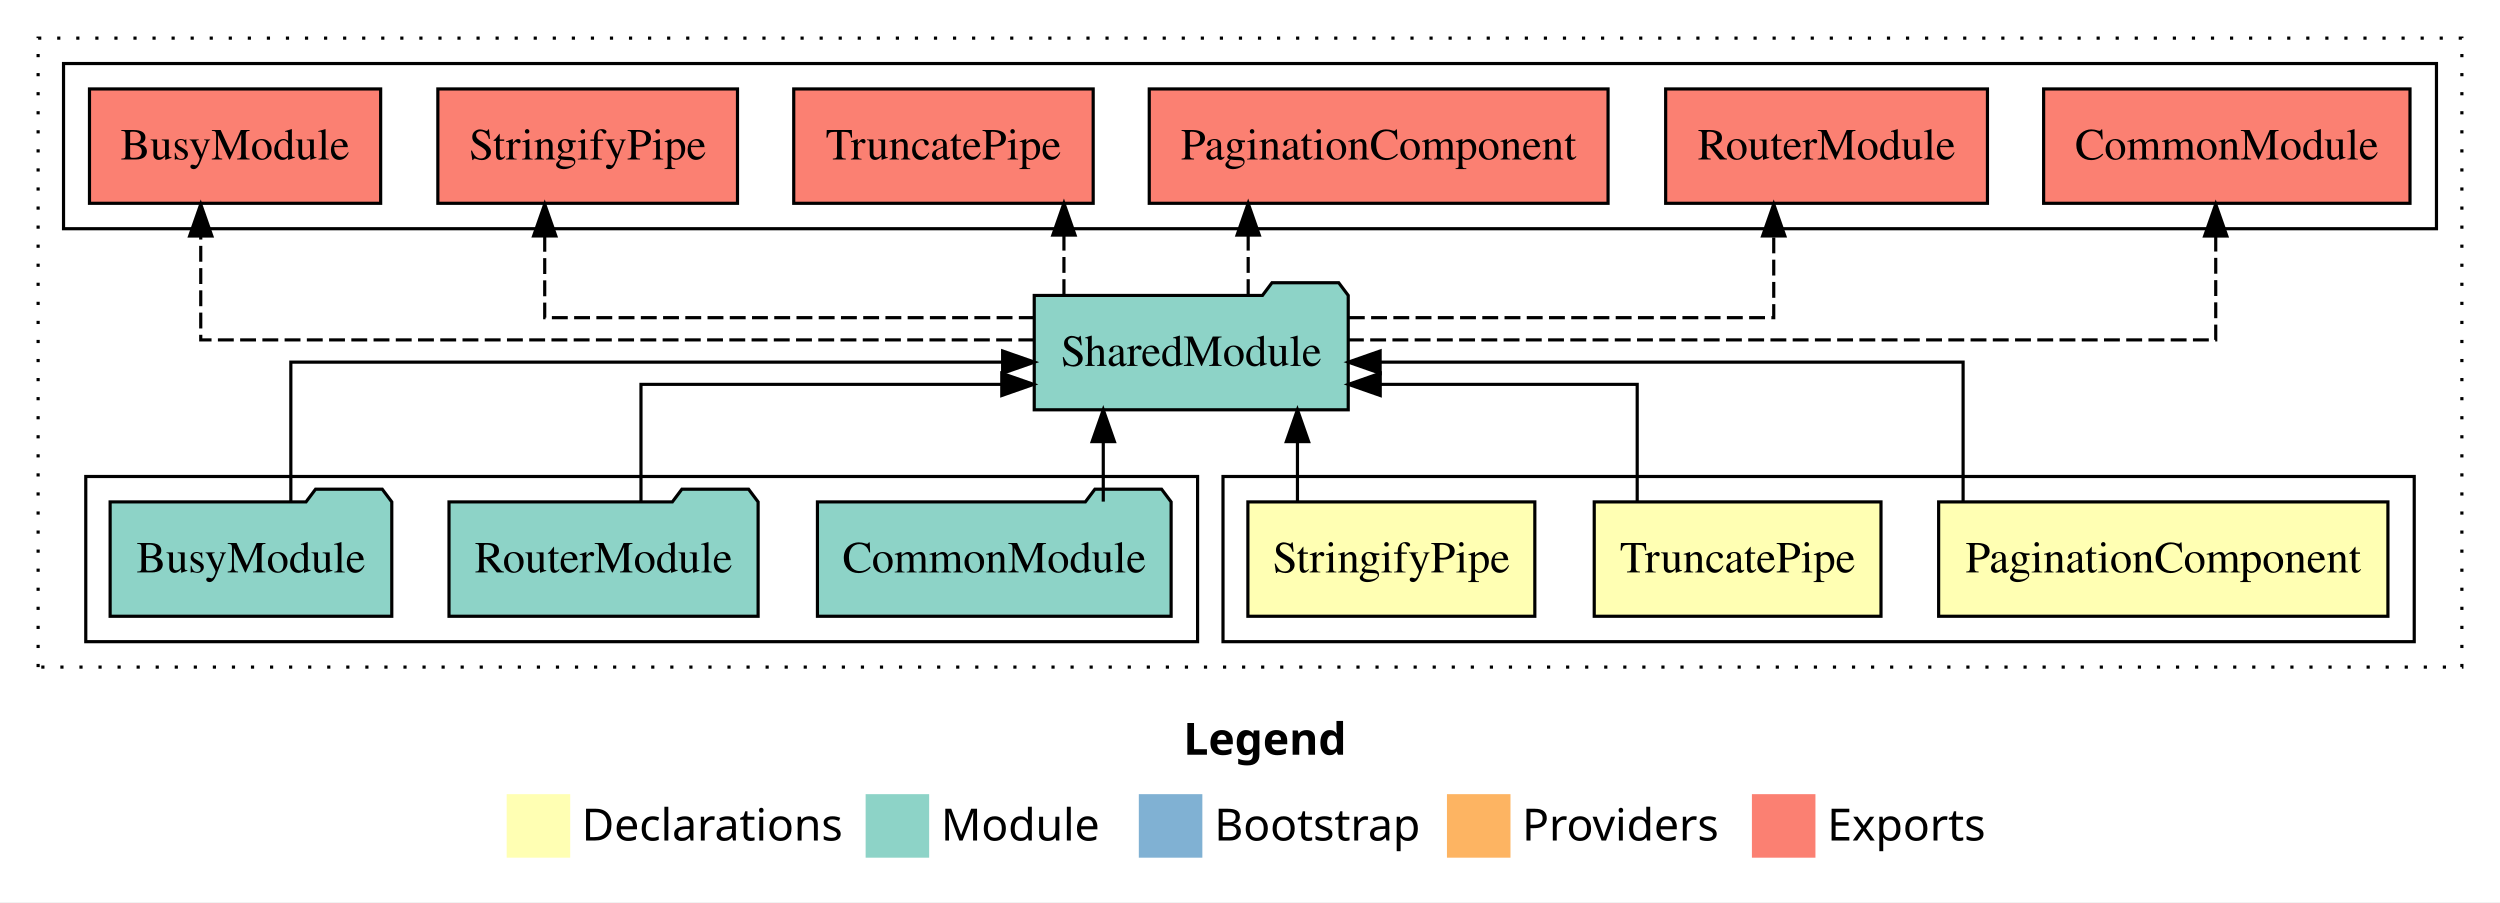
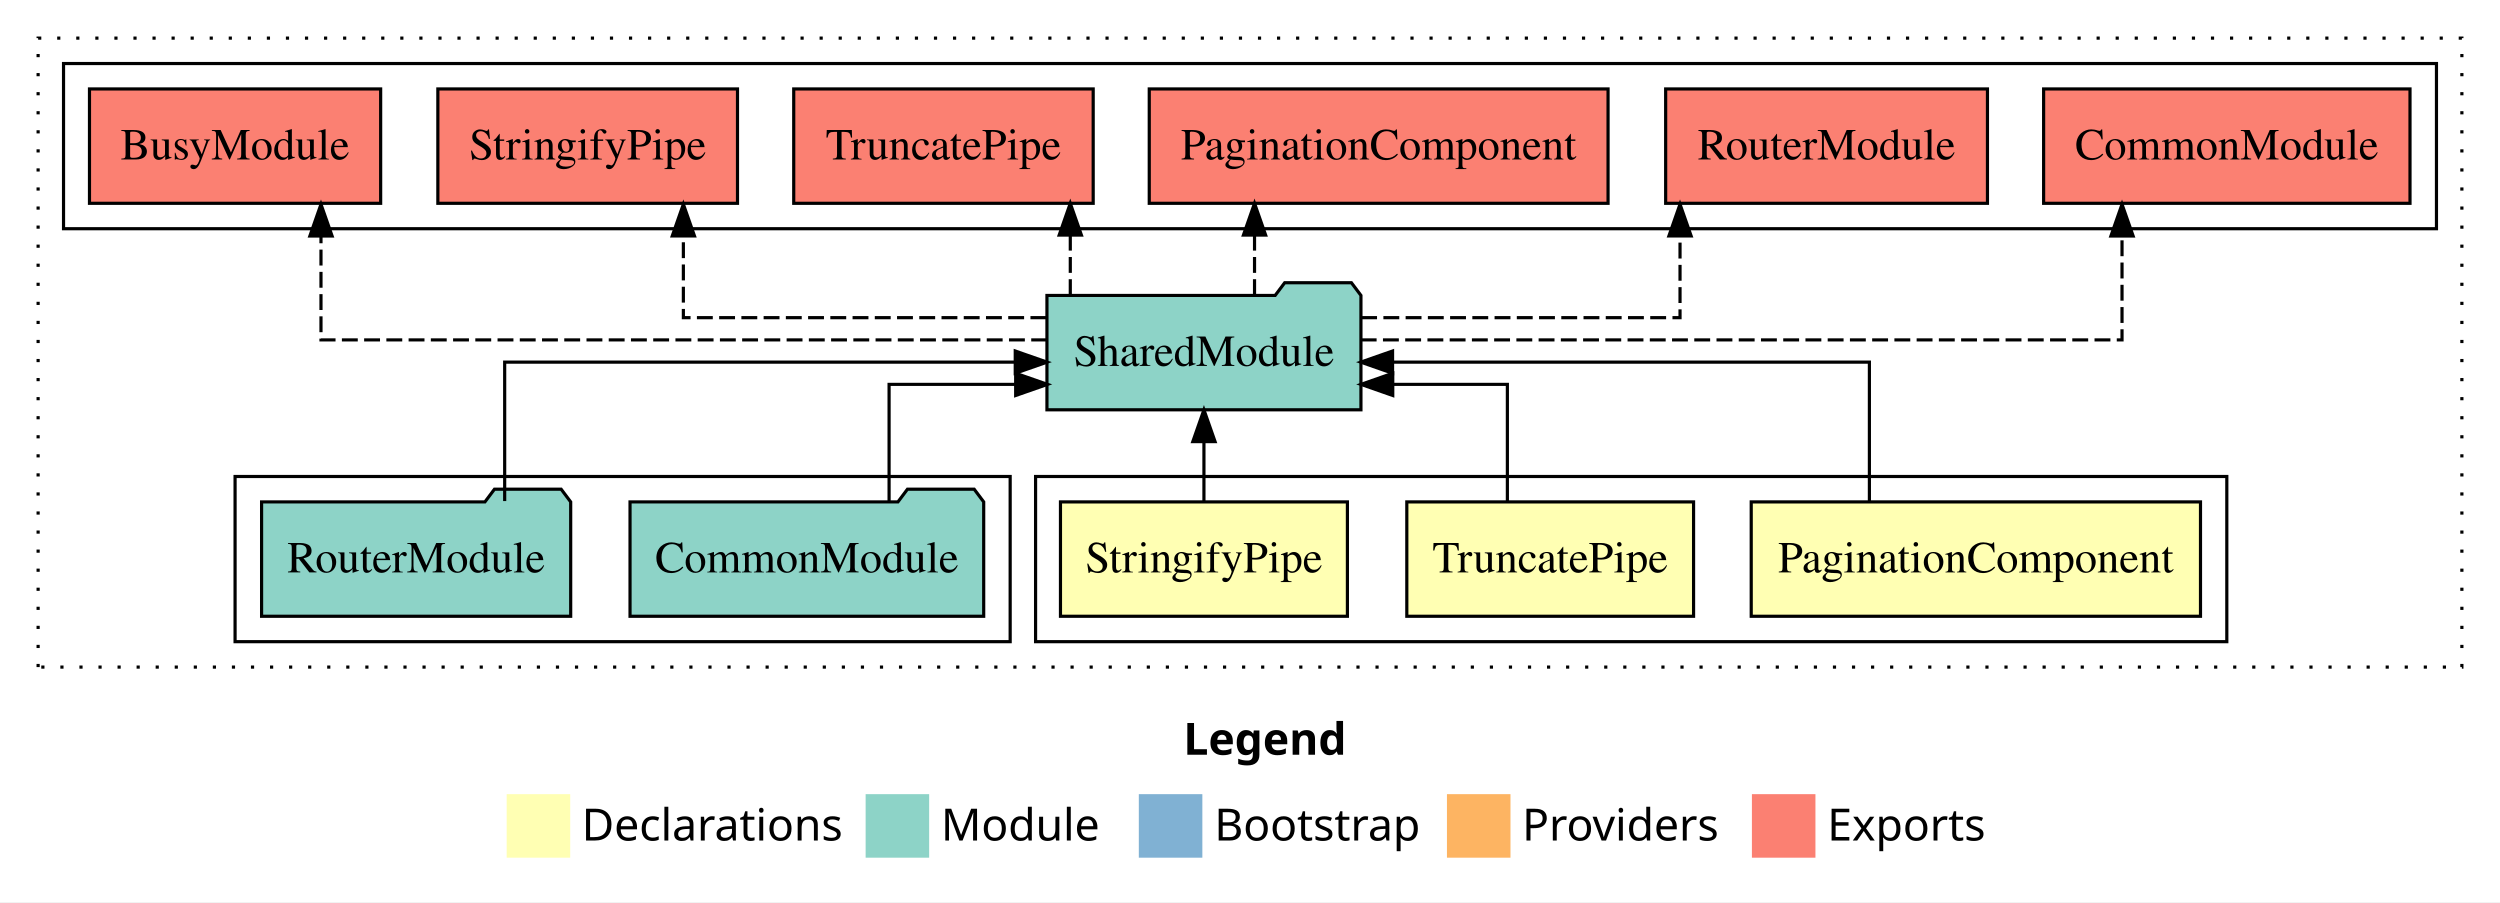
<svg xmlns="http://www.w3.org/2000/svg" width="787pt" height="284pt" viewBox="0.00 0.00 787.00 284.00">
  <g id="graph0" class="graph" transform="scale(1 1) rotate(0) translate(4 280)">
    <polygon fill="white" stroke="none" points="-4,4 -4,-280 783,-280 783,4 -4,4" />
    <text text-anchor="start" x="368.509" y="-42.4" font-family="sans-serif" font-weight="bold" font-size="14.00">Legend</text>
    <polygon fill="#ffffb3" stroke="none" points="155.5,-10 155.5,-30 175.5,-30 175.5,-10 155.5,-10" />
    <text text-anchor="start" x="179.129" y="-15.4" font-family="sans-serif" font-size="14.00">  Declarations</text>
    <polygon fill="#8dd3c7" stroke="none" points="268.5,-10 268.5,-30 288.5,-30 288.5,-10 268.5,-10" />
    <text text-anchor="start" x="292.225" y="-15.4" font-family="sans-serif" font-size="14.00">  Module</text>
    <polygon fill="#80b1d3" stroke="none" points="354.5,-10 354.5,-30 374.5,-30 374.5,-10 354.5,-10" />
    <text text-anchor="start" x="378.281" y="-15.4" font-family="sans-serif" font-size="14.00">  Bootstrap</text>
    <polygon fill="#fdb462" stroke="none" points="451.5,-10 451.5,-30 471.5,-30 471.5,-10 451.5,-10" />
    <text text-anchor="start" x="475.173" y="-15.4" font-family="sans-serif" font-size="14.00">  Providers</text>
    <polygon fill="#fb8072" stroke="none" points="547.5,-10 547.5,-30 567.5,-30 567.5,-10 547.5,-10" />
    <text text-anchor="start" x="571.226" y="-15.4" font-family="sans-serif" font-size="14.00">  Exports</text>
    <g id="clust1" class="cluster">
      <polygon fill="none" stroke="black" stroke-dasharray="1,5" points="8,-70 8,-268 771,-268 771,-70 8,-70" />
    </g>
    <g id="clust2" class="cluster">
-       <polygon fill="none" stroke="black" points="381,-78 381,-130 756,-130 756,-78 381,-78" />
+       <polygon fill="none" stroke="black" points="322,-78 322,-130 697,-130 697,-78 322,-78" />
    </g>
    <g id="clust6" class="cluster">
-       <polygon fill="none" stroke="black" points="23,-78 23,-130 373,-130 373,-78 23,-78" />
+       <polygon fill="none" stroke="black" points="70,-78 70,-130 314,-130 314,-78 70,-78" />
    </g>
    <g id="clust7" class="cluster">
      <polygon fill="none" stroke="black" points="16,-208 16,-260 763,-260 763,-208 16,-208" />
    </g>
    <g id="node1" class="node">
-       <polygon fill="#ffffb3" stroke="black" points="747.716,-122 606.284,-122 606.284,-86 747.716,-86 747.716,-122" />
-       <text text-anchor="middle" x="677" y="-99.8" font-family="Times,serif" font-size="14.00">PaginationComponent</text>
+       <polygon fill="#ffffb3" stroke="black" points="688.716,-122 547.284,-122 547.284,-86 688.716,-86 688.716,-122" />
+       <text text-anchor="middle" x="618" y="-99.8" font-family="Times,serif" font-size="14.00">PaginationComponent</text>
    </g>
    <g id="node4" class="node">
-       <polygon fill="#8dd3c7" stroke="black" points="420.423,-187 417.423,-191 396.423,-191 393.423,-187 321.577,-187 321.577,-151 420.423,-151 420.423,-187" />
-       <text text-anchor="middle" x="371" y="-164.8" font-family="Times,serif" font-size="14.00">SharedModule</text>
+       <polygon fill="#8dd3c7" stroke="black" points="424.423,-187 421.423,-191 400.423,-191 397.423,-187 325.577,-187 325.577,-151 424.423,-151 424.423,-187" />
+       <text text-anchor="middle" x="375" y="-164.8" font-family="Times,serif" font-size="14.00">SharedModule</text>
    </g>
    <g id="edge1" class="edge">
-       <path fill="none" stroke="black" d="M613.984,-122.267C613.984,-140.555 613.984,-166 613.984,-166 613.984,-166 430.464,-166 430.464,-166" />
-       <polygon fill="black" stroke="black" points="430.464,-162.5 420.464,-166 430.464,-169.5 430.464,-162.5" />
+       <path fill="none" stroke="black" d="M584.484,-122.267C584.484,-140.555 584.484,-166 584.484,-166 584.484,-166 434.38,-166 434.38,-166" />
+       <polygon fill="black" stroke="black" points="434.38,-162.5 424.38,-166 434.379,-169.5 434.38,-162.5" />
    </g>
    <g id="node2" class="node">
-       <polygon fill="#ffffb3" stroke="black" points="588.136,-122 497.864,-122 497.864,-86 588.136,-86 588.136,-122" />
-       <text text-anchor="middle" x="543" y="-99.8" font-family="Times,serif" font-size="14.00">TruncatePipe</text>
+       <polygon fill="#ffffb3" stroke="black" points="529.136,-122 438.864,-122 438.864,-86 529.136,-86 529.136,-122" />
+       <text text-anchor="middle" x="484" y="-99.8" font-family="Times,serif" font-size="14.00">TruncatePipe</text>
    </g>
    <g id="edge2" class="edge">
-       <path fill="none" stroke="black" d="M511.391,-122.009C511.391,-138.049 511.391,-159 511.391,-159 511.391,-159 430.497,-159 430.497,-159" />
-       <polygon fill="black" stroke="black" points="430.497,-155.5 420.497,-159 430.497,-162.5 430.497,-155.5" />
+       <path fill="none" stroke="black" d="M470.52,-122.009C470.52,-138.049 470.52,-159 470.52,-159 470.52,-159 434.439,-159 434.439,-159" />
+       <polygon fill="black" stroke="black" points="434.439,-155.5 424.439,-159 434.439,-162.5 434.439,-155.5" />
    </g>
    <g id="node3" class="node">
-       <polygon fill="#ffffb3" stroke="black" points="479.164,-122 388.836,-122 388.836,-86 479.164,-86 479.164,-122" />
-       <text text-anchor="middle" x="434" y="-99.8" font-family="Times,serif" font-size="14.00">StringifyPipe</text>
+       <polygon fill="#ffffb3" stroke="black" points="420.164,-122 329.836,-122 329.836,-86 420.164,-86 420.164,-122" />
+       <text text-anchor="middle" x="375" y="-99.8" font-family="Times,serif" font-size="14.00">StringifyPipe</text>
    </g>
    <g id="edge3" class="edge">
-       <path fill="none" stroke="black" d="M404.44,-122.106C404.44,-122.106 404.44,-140.991 404.44,-140.991" />
-       <polygon fill="black" stroke="black" points="400.94,-140.991 404.44,-150.991 407.94,-140.991 400.94,-140.991" />
+       <path fill="none" stroke="black" d="M375,-122.106C375,-122.106 375,-140.991 375,-140.991" />
+       <polygon fill="black" stroke="black" points="371.5,-140.991 375,-150.991 378.5,-140.991 371.5,-140.991" />
    </g>
-     <g id="node8" class="node">
+     <g id="node7" class="node">
      <polygon fill="#fb8072" stroke="black" points="754.668,-252 639.332,-252 639.332,-216 754.668,-216 754.668,-252" />
      <text text-anchor="middle" x="697" y="-229.8" font-family="Times,serif" font-size="14.00">CommonModule </text>
    </g>
-     <g id="edge7" class="edge">
-       <path fill="none" stroke="black" stroke-dasharray="5,2" d="M420.334,-173C510.679,-173 693.512,-173 693.512,-173 693.512,-173 693.512,-205.698 693.512,-205.698" />
-       <polygon fill="black" stroke="black" points="690.012,-205.698 693.512,-215.698 697.012,-205.698 690.012,-205.698" />
+     <g id="edge6" class="edge">
+       <path fill="none" stroke="black" stroke-dasharray="5,2" d="M424.355,-173C506.9,-173 664.012,-173 664.012,-173 664.012,-173 664.012,-205.698 664.012,-205.698" />
+       <polygon fill="black" stroke="black" points="660.512,-205.698 664.012,-215.698 667.512,-205.698 660.512,-205.698" />
    </g>
-     <g id="node9" class="node">
+     <g id="node8" class="node">
      <polygon fill="#fb8072" stroke="black" points="621.652,-252 520.348,-252 520.348,-216 621.652,-216 621.652,-252" />
      <text text-anchor="middle" x="571" y="-229.8" font-family="Times,serif" font-size="14.00">RouterModule </text>
    </g>
-     <g id="edge8" class="edge">
-       <path fill="none" stroke="black" stroke-dasharray="5,2" d="M420.623,-180C474.929,-180 554.371,-180 554.371,-180 554.371,-180 554.371,-205.718 554.371,-205.718" />
-       <polygon fill="black" stroke="black" points="550.871,-205.718 554.371,-215.718 557.871,-205.718 550.871,-205.718" />
+     <g id="edge7" class="edge">
+       <path fill="none" stroke="black" stroke-dasharray="5,2" d="M424.489,-180C468.143,-180 524.871,-180 524.871,-180 524.871,-180 524.871,-205.718 524.871,-205.718" />
+       <polygon fill="black" stroke="black" points="521.371,-205.718 524.871,-215.718 528.371,-205.718 521.371,-205.718" />
    </g>
-     <g id="node10" class="node">
+     <g id="node9" class="node">
      <polygon fill="#fb8072" stroke="black" points="502.216,-252 357.784,-252 357.784,-216 502.216,-216 502.216,-252" />
      <text text-anchor="middle" x="430" y="-229.8" font-family="Times,serif" font-size="14.00">PaginationComponent </text>
    </g>
-     <g id="edge9" class="edge">
-       <path fill="none" stroke="black" stroke-dasharray="5,2" d="M388.927,-187.106C388.927,-187.106 388.927,-205.991 388.927,-205.991" />
-       <polygon fill="black" stroke="black" points="385.427,-205.991 388.927,-215.991 392.427,-205.991 385.427,-205.991" />
+     <g id="edge8" class="edge">
+       <path fill="none" stroke="black" stroke-dasharray="5,2" d="M390.927,-187.106C390.927,-187.106 390.927,-205.991 390.927,-205.991" />
+       <polygon fill="black" stroke="black" points="387.427,-205.991 390.927,-215.991 394.427,-205.991 387.427,-205.991" />
    </g>
-     <g id="node11" class="node">
+     <g id="node10" class="node">
      <polygon fill="#fb8072" stroke="black" points="340.135,-252 245.865,-252 245.865,-216 340.135,-216 340.135,-252" />
      <text text-anchor="middle" x="293" y="-229.8" font-family="Times,serif" font-size="14.00">TruncatePipe </text>
    </g>
-     <g id="edge10" class="edge">
-       <path fill="none" stroke="black" stroke-dasharray="5,2" d="M330.928,-187.106C330.928,-187.106 330.928,-205.991 330.928,-205.991" />
-       <polygon fill="black" stroke="black" points="327.428,-205.991 330.928,-215.991 334.428,-205.991 327.428,-205.991" />
+     <g id="edge9" class="edge">
+       <path fill="none" stroke="black" stroke-dasharray="5,2" d="M332.928,-187.106C332.928,-187.106 332.928,-205.991 332.928,-205.991" />
+       <polygon fill="black" stroke="black" points="329.428,-205.991 332.928,-215.991 336.428,-205.991 329.428,-205.991" />
    </g>
-     <g id="node12" class="node">
+     <g id="node11" class="node">
      <polygon fill="#fb8072" stroke="black" points="228.164,-252 133.836,-252 133.836,-216 228.164,-216 228.164,-252" />
      <text text-anchor="middle" x="181" y="-229.8" font-family="Times,serif" font-size="14.00">StringifyPipe </text>
    </g>
-     <g id="edge11" class="edge">
-       <path fill="none" stroke="black" stroke-dasharray="5,2" d="M321.733,-180C261.499,-180 167.476,-180 167.476,-180 167.476,-180 167.476,-205.718 167.476,-205.718" />
-       <polygon fill="black" stroke="black" points="163.977,-205.718 167.476,-215.718 170.977,-205.718 163.977,-205.718" />
+     <g id="edge10" class="edge">
+       <path fill="none" stroke="black" stroke-dasharray="5,2" d="M325.387,-180C277.154,-180 211.124,-180 211.124,-180 211.124,-180 211.124,-205.718 211.124,-205.718" />
+       <polygon fill="black" stroke="black" points="207.624,-205.718 211.124,-215.718 214.624,-205.718 207.624,-205.718" />
    </g>
-     <g id="node13" class="node">
+     <g id="node12" class="node">
      <polygon fill="#fb8072" stroke="black" points="115.831,-252 24.169,-252 24.169,-216 115.831,-216 115.831,-252" />
      <text text-anchor="middle" x="70" y="-229.8" font-family="Times,serif" font-size="14.00">BusyModule </text>
    </g>
-     <g id="edge12" class="edge">
-       <path fill="none" stroke="black" stroke-dasharray="5,2" d="M321.594,-173C233.673,-173 59.195,-173 59.195,-173 59.195,-173 59.195,-205.698 59.195,-205.698" />
-       <polygon fill="black" stroke="black" points="55.695,-205.698 59.195,-215.698 62.695,-205.698 55.695,-205.698" />
+     <g id="edge11" class="edge">
+       <path fill="none" stroke="black" stroke-dasharray="5,2" d="M325.627,-173C245.754,-173 97.045,-173 97.045,-173 97.045,-173 97.045,-205.698 97.045,-205.698" />
+       <polygon fill="black" stroke="black" points="93.545,-205.698 97.045,-215.698 100.545,-205.698 93.545,-205.698" />
    </g>
    <g id="node5" class="node">
-       <polygon fill="#8dd3c7" stroke="black" points="364.668,-122 361.668,-126 340.668,-126 337.668,-122 253.332,-122 253.332,-86 364.668,-86 364.668,-122" />
-       <text text-anchor="middle" x="309" y="-99.8" font-family="Times,serif" font-size="14.00">CommonModule</text>
+       <polygon fill="#8dd3c7" stroke="black" points="305.668,-122 302.668,-126 281.668,-126 278.668,-122 194.332,-122 194.332,-86 305.668,-86 305.668,-122" />
+       <text text-anchor="middle" x="250" y="-99.8" font-family="Times,serif" font-size="14.00">CommonModule</text>
    </g>
    <g id="edge4" class="edge">
-       <path fill="none" stroke="black" d="M343.311,-122.106C343.311,-122.106 343.311,-140.991 343.311,-140.991" />
-       <polygon fill="black" stroke="black" points="339.811,-140.991 343.311,-150.991 346.811,-140.991 339.811,-140.991" />
+       <path fill="none" stroke="black" d="M275.883,-122.009C275.883,-138.049 275.883,-159 275.883,-159 275.883,-159 315.732,-159 315.732,-159" />
+       <polygon fill="black" stroke="black" points="315.732,-162.5 325.732,-159 315.732,-155.5 315.732,-162.5" />
    </g>
    <g id="node6" class="node">
-       <polygon fill="#8dd3c7" stroke="black" points="234.653,-122 231.653,-126 210.653,-126 207.653,-122 137.347,-122 137.347,-86 234.653,-86 234.653,-122" />
-       <text text-anchor="middle" x="186" y="-99.8" font-family="Times,serif" font-size="14.00">RouterModule</text>
+       <polygon fill="#8dd3c7" stroke="black" points="175.653,-122 172.653,-126 151.653,-126 148.653,-122 78.347,-122 78.347,-86 175.653,-86 175.653,-122" />
+       <text text-anchor="middle" x="127" y="-99.8" font-family="Times,serif" font-size="14.00">RouterModule</text>
    </g>
    <g id="edge5" class="edge">
-       <path fill="none" stroke="black" d="M197.779,-122.009C197.779,-138.049 197.779,-159 197.779,-159 197.779,-159 311.362,-159 311.362,-159" />
-       <polygon fill="black" stroke="black" points="311.362,-162.5 321.362,-159 311.362,-155.5 311.362,-162.5" />
-     </g>
-     <g id="node7" class="node">
-       <polygon fill="#8dd3c7" stroke="black" points="119.332,-122 116.332,-126 95.332,-126 92.332,-122 30.668,-122 30.668,-86 119.332,-86 119.332,-122" />
-       <text text-anchor="middle" x="75" y="-99.8" font-family="Times,serif" font-size="14.00">BusyModule</text>
-     </g>
-     <g id="edge6" class="edge">
-       <path fill="none" stroke="black" d="M87.555,-122.267C87.555,-140.555 87.555,-166 87.555,-166 87.555,-166 311.628,-166 311.628,-166" />
-       <polygon fill="black" stroke="black" points="311.628,-169.5 321.628,-166 311.628,-162.5 311.628,-169.5" />
+       <path fill="none" stroke="black" d="M154.872,-122.267C154.872,-140.555 154.872,-166 154.872,-166 154.872,-166 315.599,-166 315.599,-166" />
+       <polygon fill="black" stroke="black" points="315.599,-169.5 325.599,-166 315.599,-162.5 315.599,-169.5" />
    </g>
  </g>
</svg>
